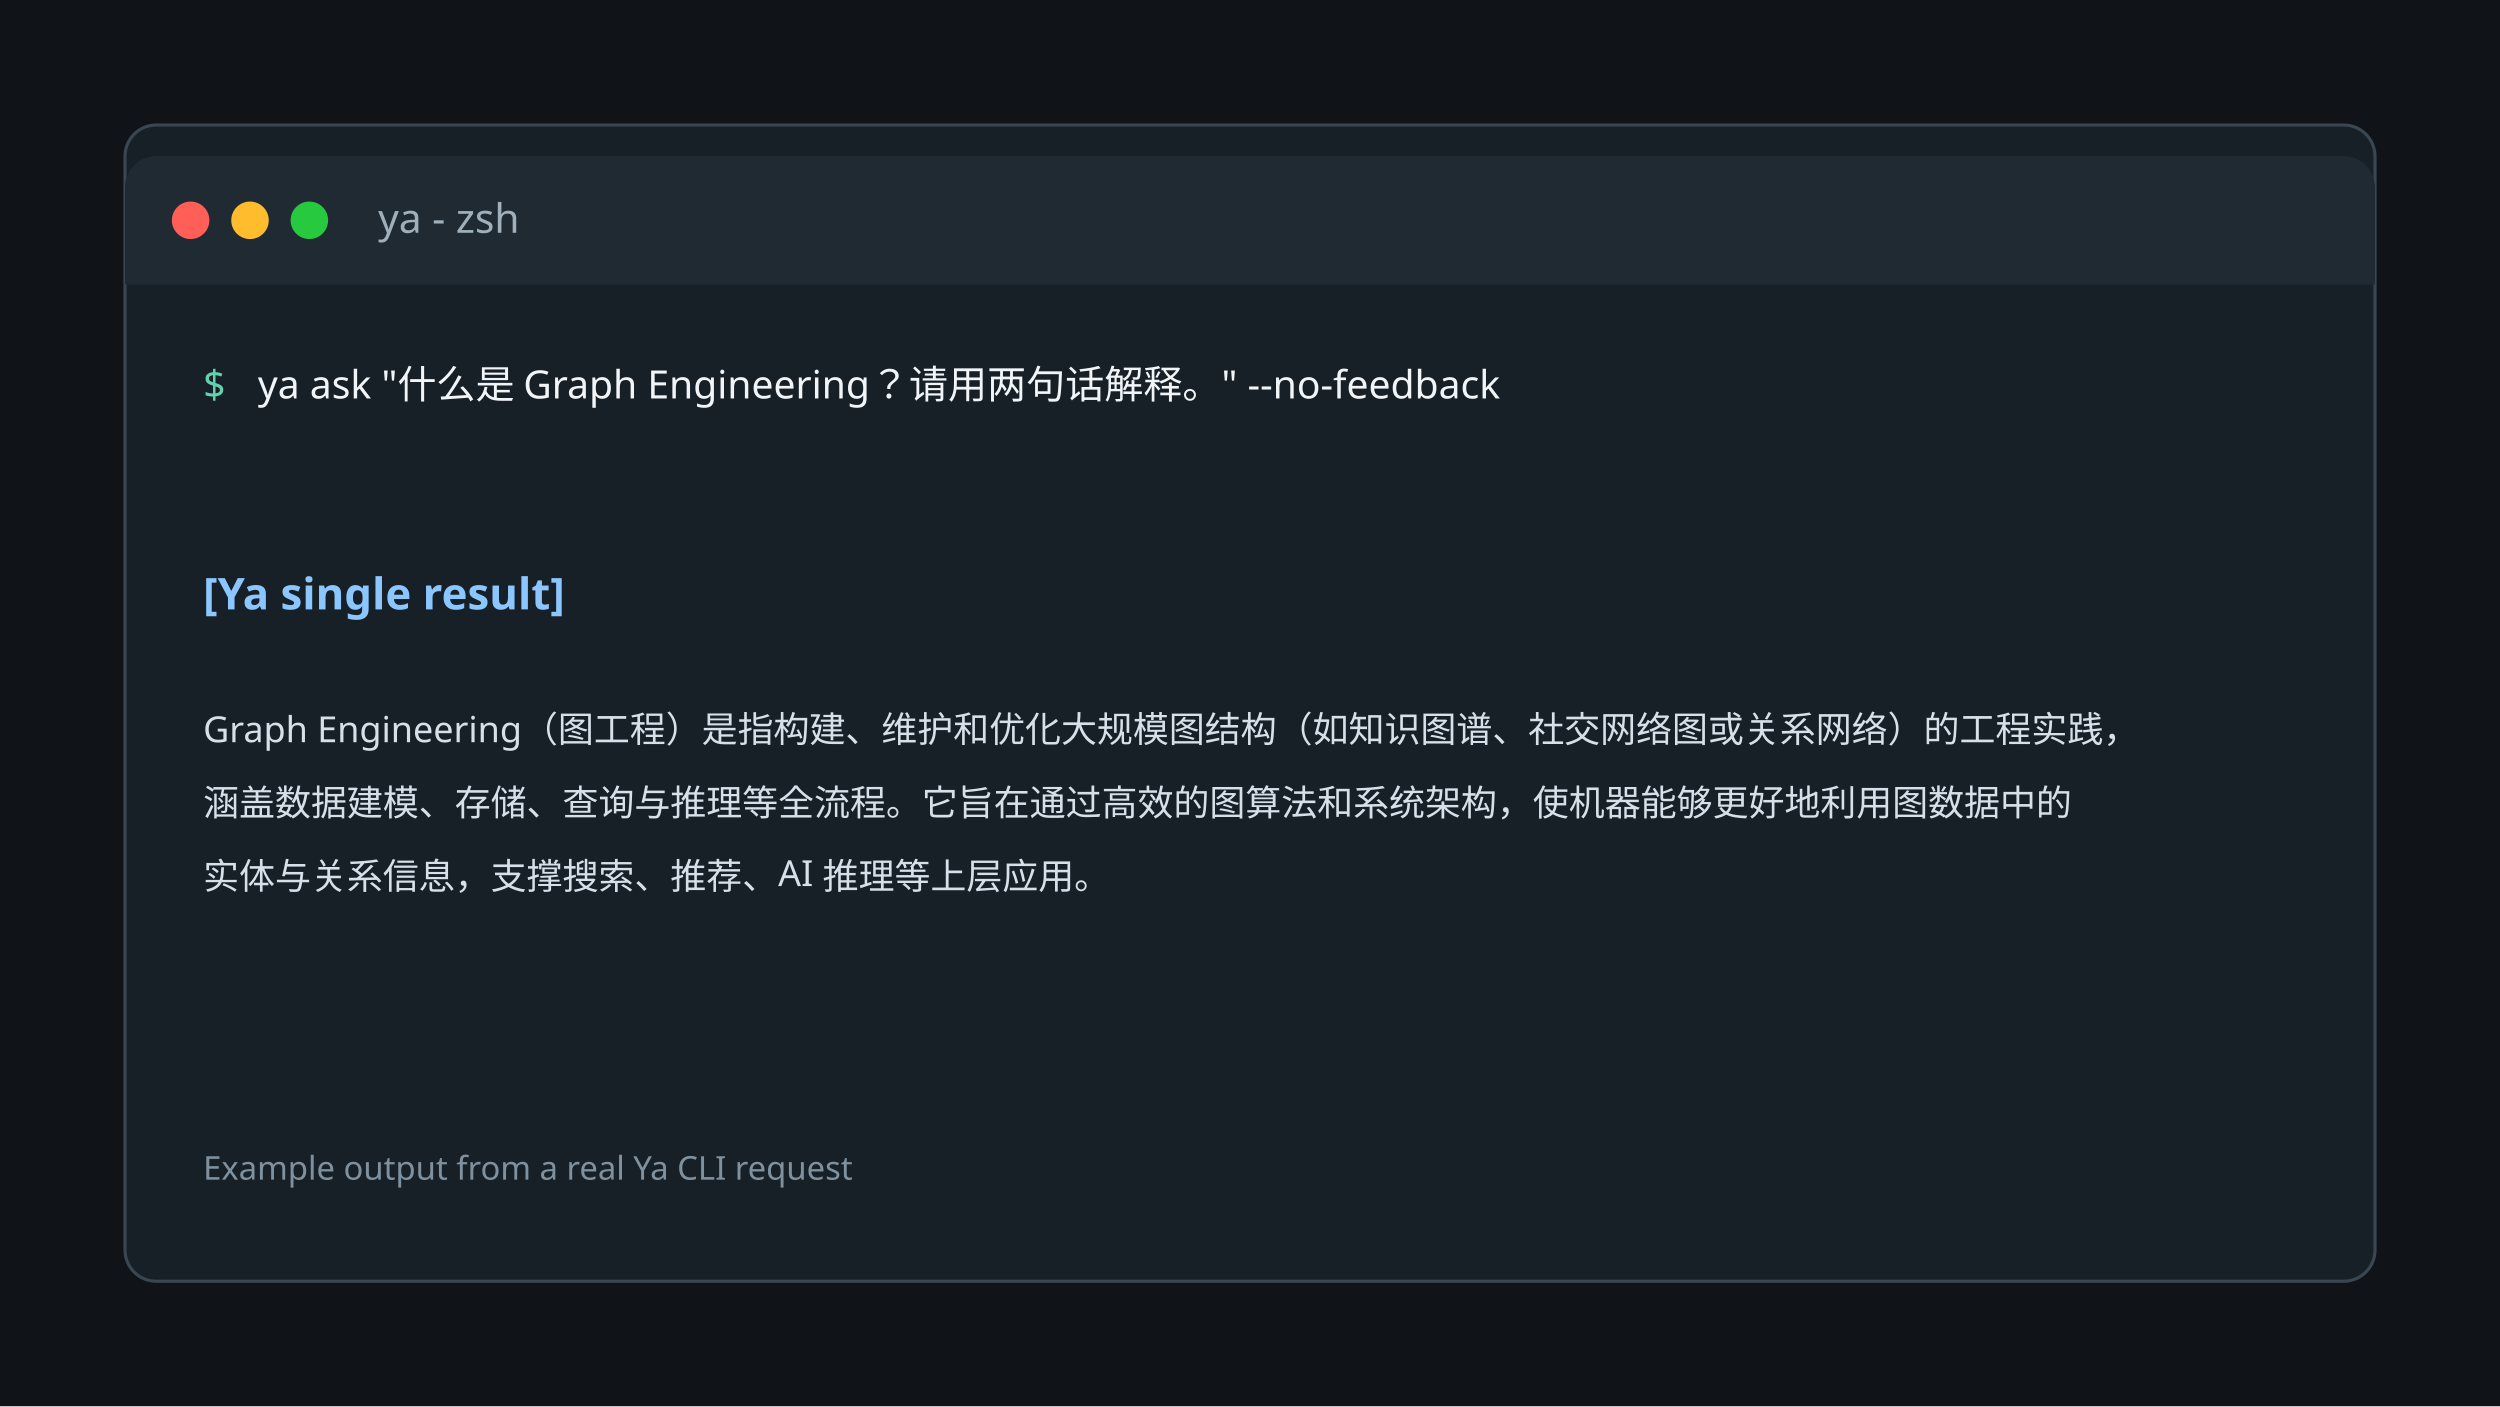
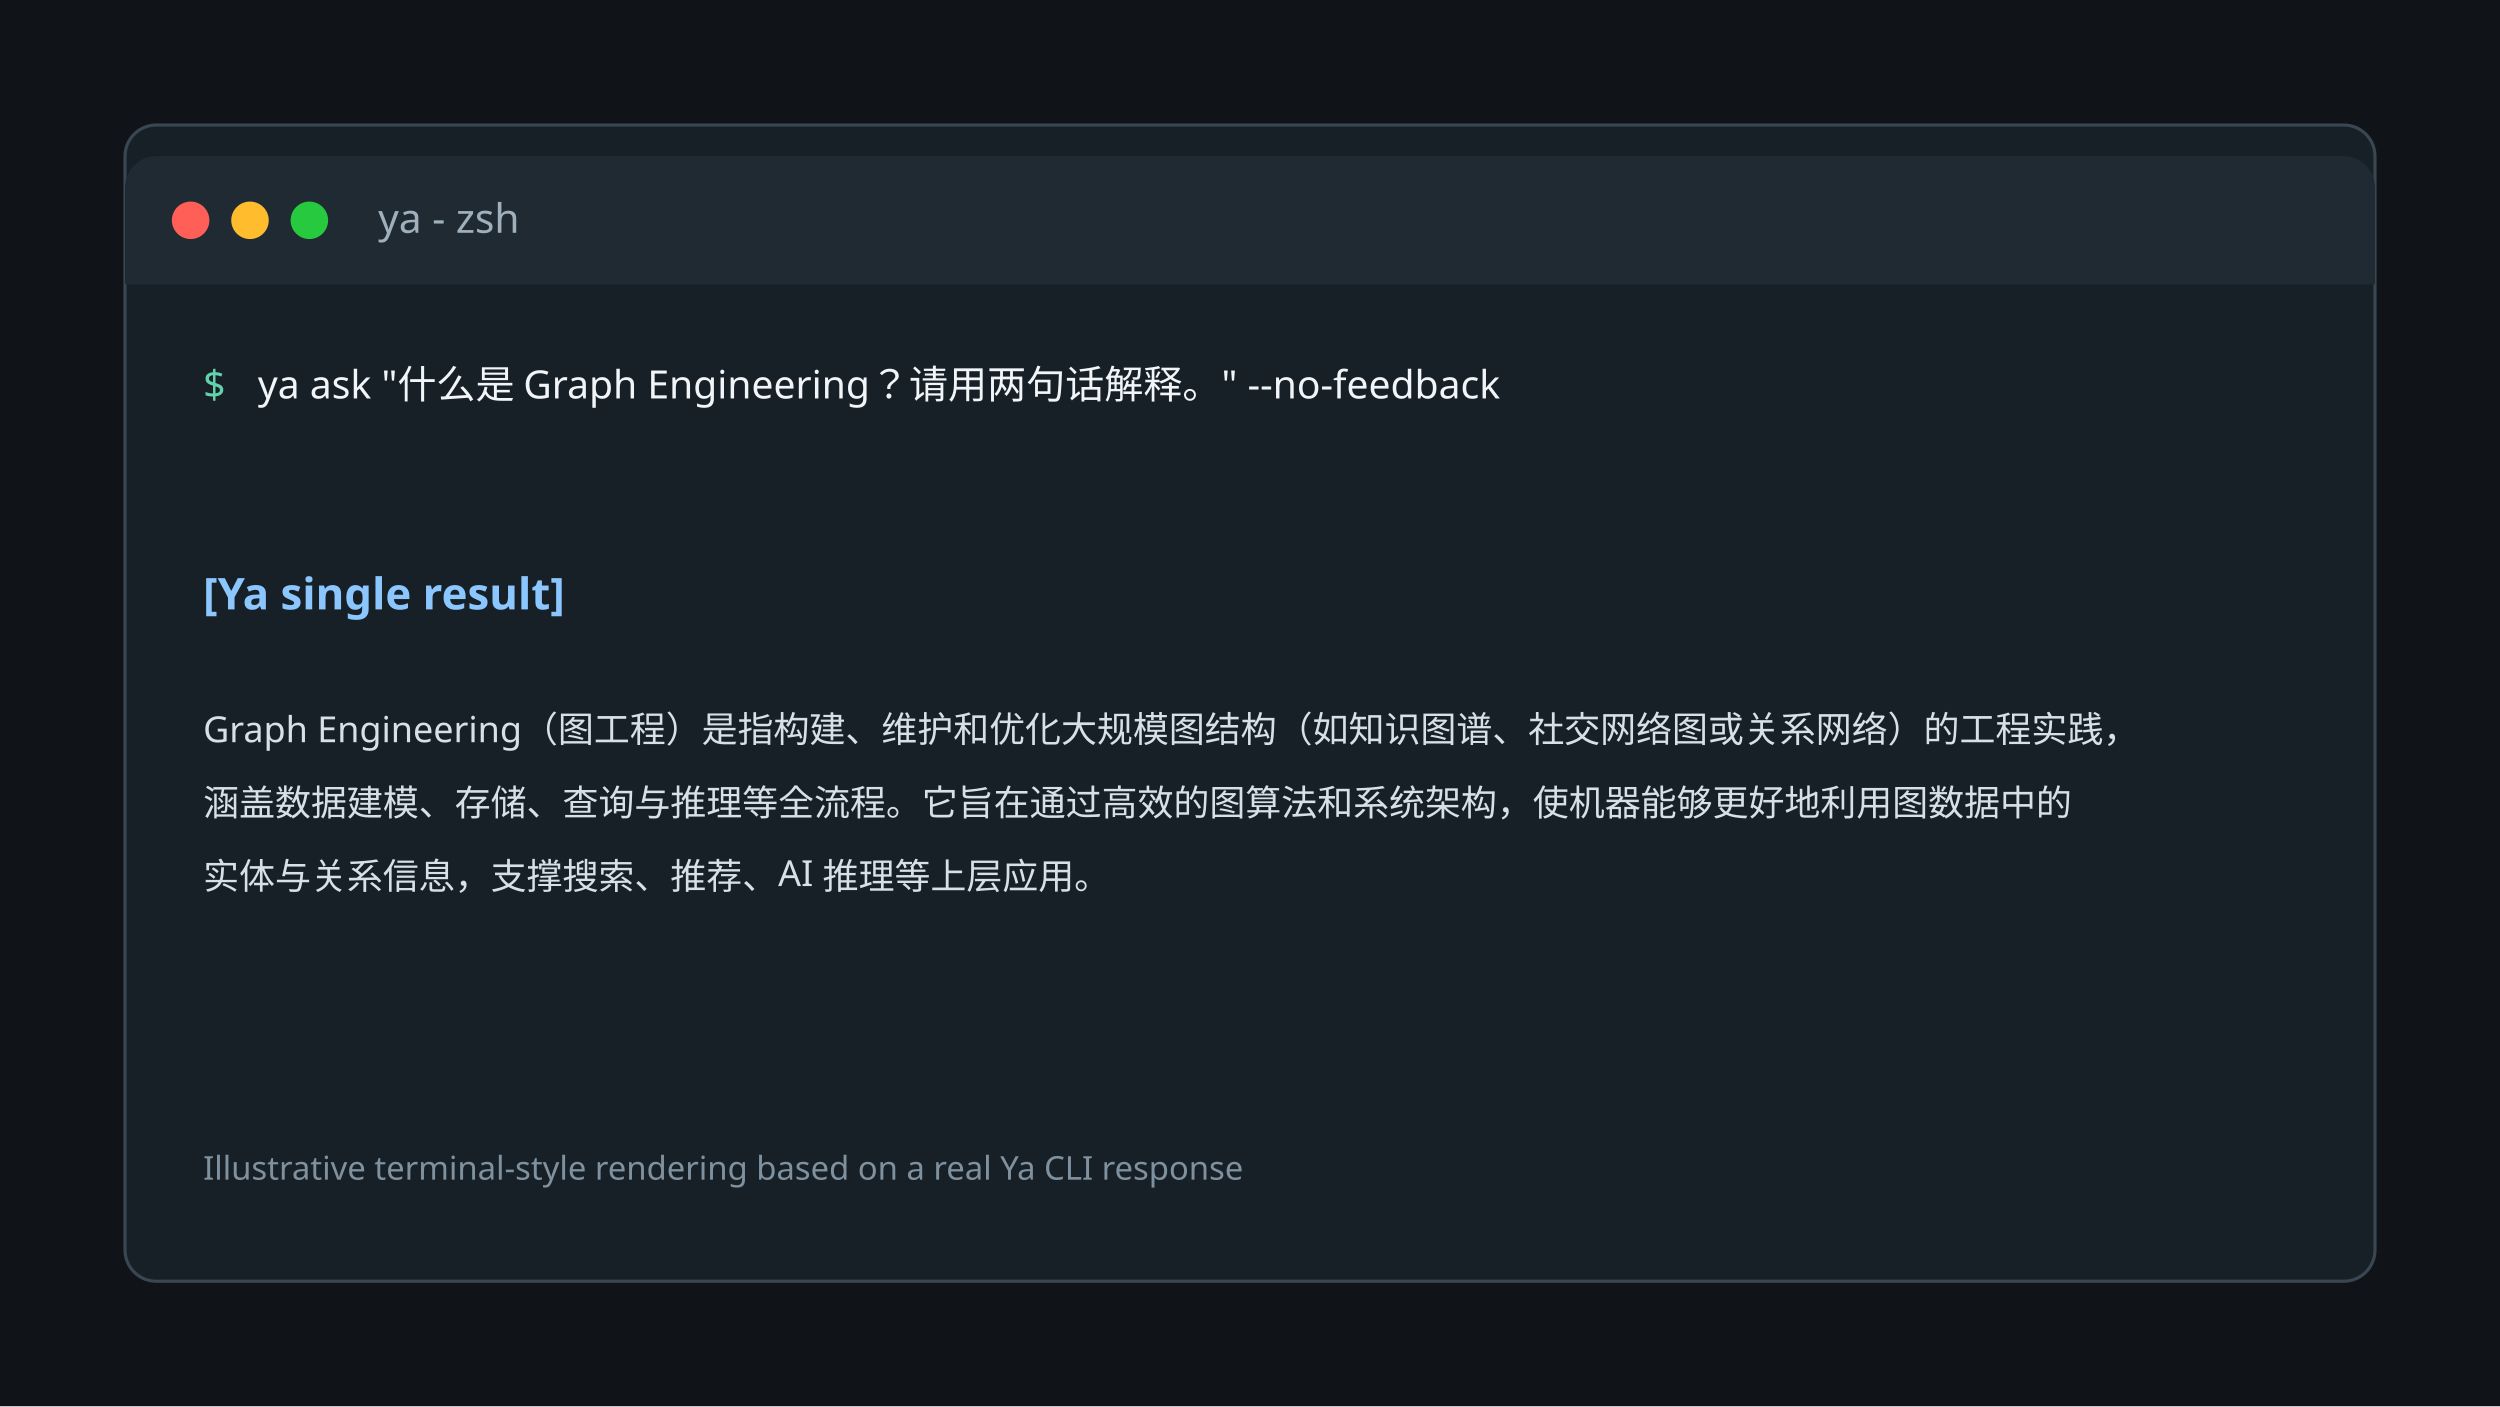
<svg xmlns="http://www.w3.org/2000/svg" width="1600" height="900" viewBox="0 0 1600 900">
  <rect width="1600" height="900" fill="#101418" />
  <rect x="80" y="80" width="1440" height="740" rx="20" fill="#172027" stroke="#3a4752" stroke-width="2" />
  <path d="M100 100h1400a20 20 0 0 1 20 20v62H80v-62a20 20 0 0 1 20-20Z" fill="#202a32" />
  <circle cx="122" cy="141" r="12" fill="#ff5f56" />
  <circle cx="160" cy="141" r="12" fill="#ffbd2e" />
  <circle cx="198" cy="141" r="12" fill="#27c93f" />
  <text x="242" y="149" fill="#9fb0bc" font-family="Menlo, Monaco, Consolas, 'PingFang SC', sans-serif" font-size="26">ya - zsh</text>
  <text x="130" y="255" fill="#63d1ac" font-family="Menlo, Monaco, Consolas, 'PingFang SC', sans-serif" font-size="25">$</text>
  <text x="165" y="255" fill="#f1f5f8" font-family="Menlo, Monaco, Consolas, 'PingFang SC', sans-serif" font-size="25">ya ask "什么是 Graph Engineering？请用两句话解释。" --no-feedback</text>
  <text x="130" y="390" fill="#8cc6ff" font-family="Menlo, Monaco, Consolas, 'PingFang SC', sans-serif" font-size="28" font-weight="700">[Ya single result]</text>
  <g fill="#d7e0e8" font-family="Menlo, Monaco, Consolas, 'PingFang SC', sans-serif" font-size="23">
    <text x="130" y="475">Graph Engineering（图工程）是指构建、维护和优化大规模图结构（如知识图谱、社交网络图或关系网络）的工程实践，</text>
    <text x="130" y="522">涵盖数据建模、存储、查询与推理等全流程。它旨在通过高效的图算法和系统架构，使机器能够更好地利用图数据中的</text>
    <text x="130" y="569">实体与关系信息，支撑搜索、推荐、AI 推理等上层应用。</text>
  </g>
-   <text x="130" y="755" fill="#7f919f" font-family="Menlo, Monaco, Consolas, 'PingFang SC', sans-serif" font-size="21">Example output from a real Ya CLI request</text>
+   <text x="130" y="755" fill="#7f919f" font-family="Menlo, Monaco, Consolas, 'PingFang SC', sans-serif" font-size="21">Illustrative terminal-style rendering based on a real Ya CLI response</text>
</svg>
